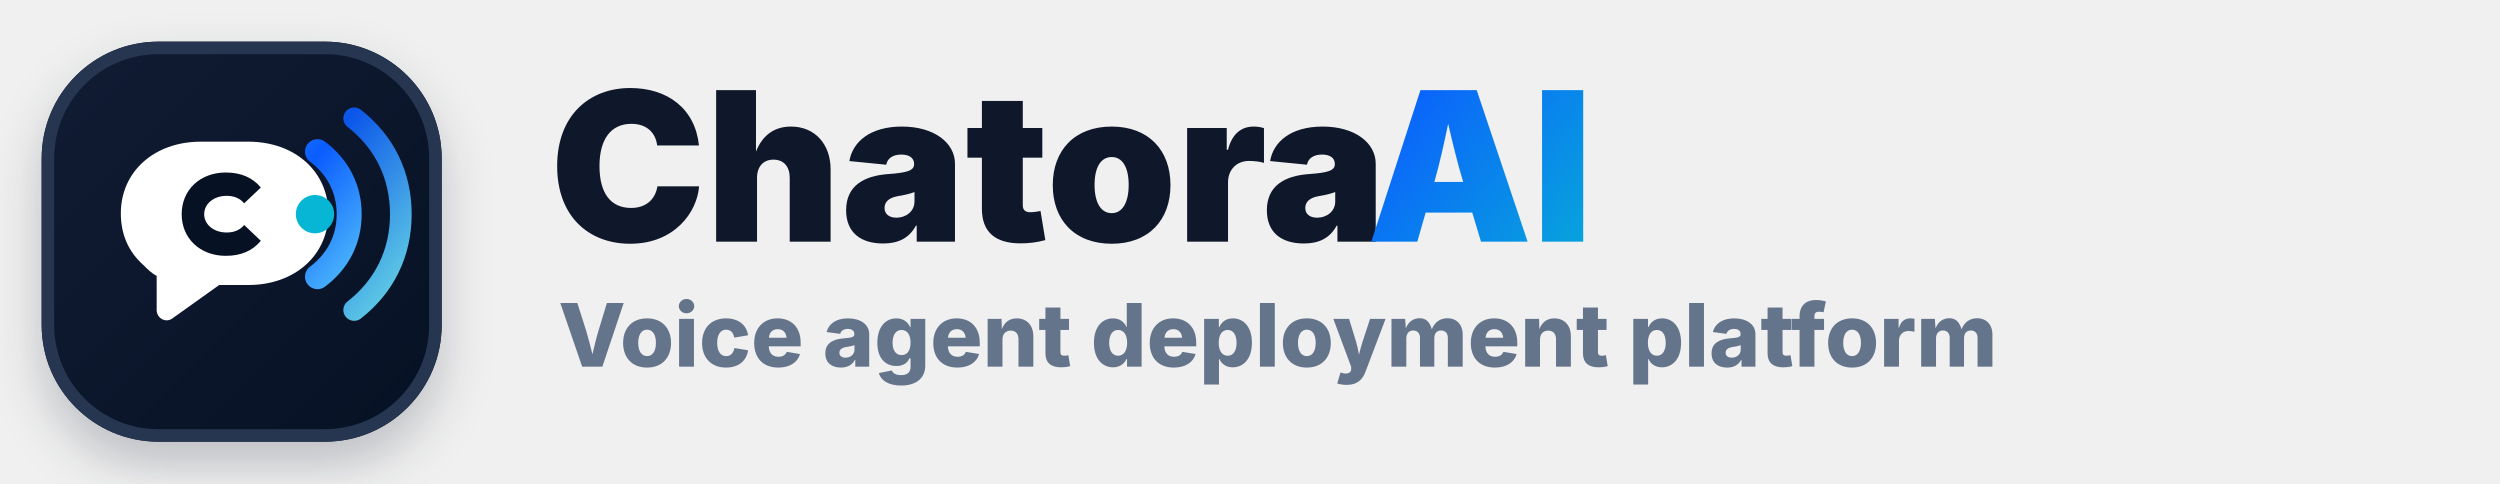
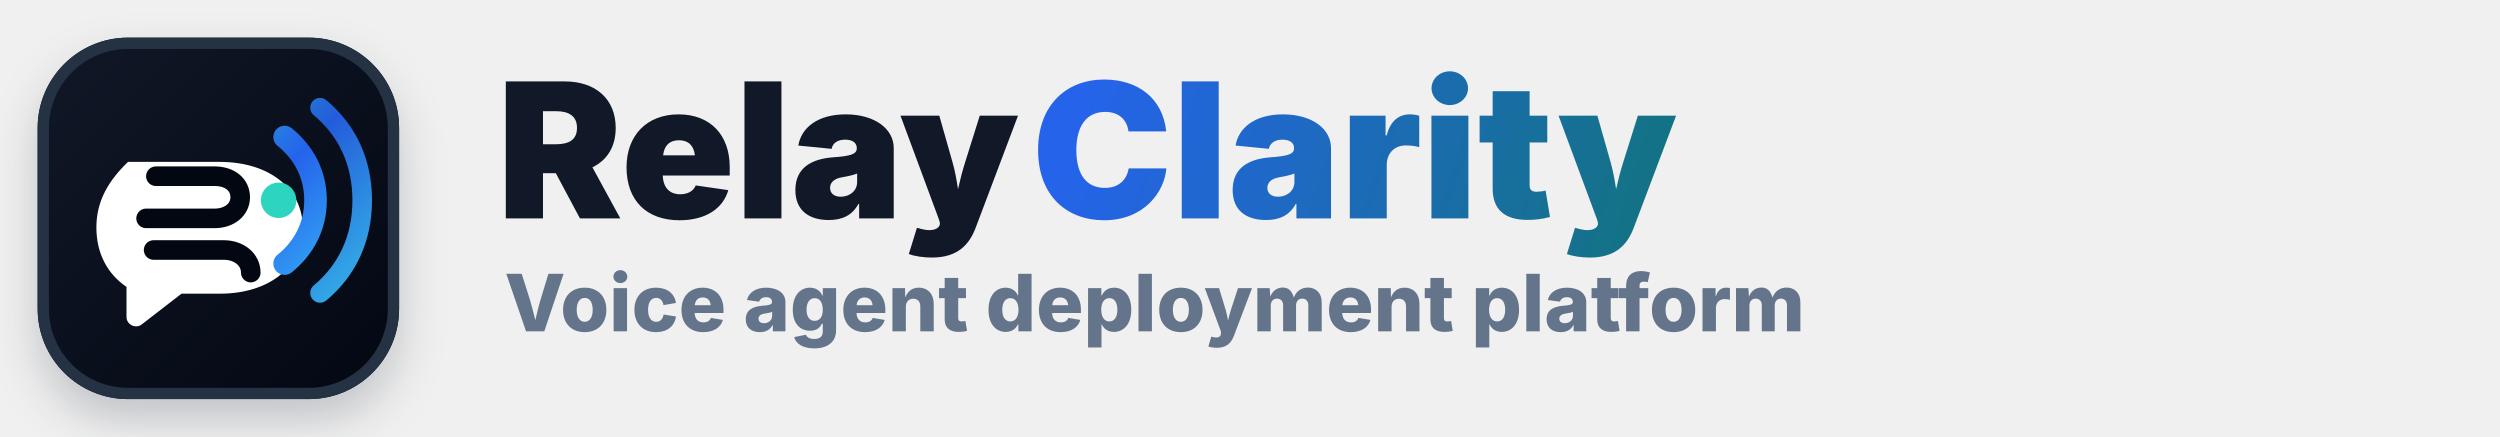
- <svg xmlns="http://www.w3.org/2000/svg" width="300" height="58" viewBox="0 0 300 58" fill="none" role="img" aria-labelledby="title desc">
+ <svg xmlns="http://www.w3.org/2000/svg" width="332" height="58" viewBox="0 0 332 58" fill="none" role="img" aria-labelledby="title desc">
  <defs>
    <linearGradient id="tile" x1="5" y1="5" x2="53" y2="53" gradientUnits="userSpaceOnUse">
-       <stop stop-color="#111C34" />
-       <stop offset="1" stop-color="#071124" />
+       <stop stop-color="#111827" />
+       <stop offset="1" stop-color="#030712" />
    </linearGradient>
-     <linearGradient id="signal" x1="15" y1="17" x2="44" y2="41" gradientUnits="userSpaceOnUse">
-       <stop stop-color="#39D6EA" />
-       <stop offset="0.5" stop-color="#0B5CFF" />
-       <stop offset="1" stop-color="#6EE7F9" />
+     <linearGradient id="signal" x1="15" y1="15" x2="43" y2="43" gradientUnits="userSpaceOnUse">
+       <stop stop-color="#2DD4BF" />
+       <stop offset="0.54" stop-color="#2563EB" />
+       <stop offset="1" stop-color="#38BDF8" />
    </linearGradient>
-     <linearGradient id="wordAi" x1="164" y1="13" x2="194" y2="37" gradientUnits="userSpaceOnUse">
-       <stop stop-color="#0B5CFF" />
-       <stop offset="1" stop-color="#06B6D4" />
+     <linearGradient id="wordMark" x1="143" y1="13" x2="232" y2="41" gradientUnits="userSpaceOnUse">
+       <stop stop-color="#2563EB" />
+       <stop offset="1" stop-color="#0F766E" />
    </linearGradient>
    <filter id="softShadow" x="0" y="0" width="60" height="60" filterUnits="userSpaceOnUse" color-interpolation-filters="sRGB">
      <feFlood flood-opacity="0" result="BackgroundImageFix" />
      <feColorMatrix in="SourceAlpha" type="matrix" values="0 0 0 0 0 0 0 0 0 0 0 0 0 0 0 0 0 0 127 0" result="hardAlpha" />
      <feOffset dy="3" />
      <feGaussianBlur stdDeviation="3" />
-       <feColorMatrix type="matrix" values="0 0 0 0 0.059 0 0 0 0 0.09 0 0 0 0 0.165 0 0 0 0.22 0" />
+       <feColorMatrix type="matrix" values="0 0 0 0 0.059 0 0 0 0 0.09 0 0 0 0 0.165 0 0 0 0.2 0" />
      <feBlend mode="normal" in2="BackgroundImageFix" result="effect1_dropShadow" />
      <feBlend mode="normal" in="SourceGraphic" in2="effect1_dropShadow" result="shape" />
    </filter>
  </defs>
  <g filter="url(#softShadow)">
-     <rect x="5" y="5" width="48" height="48" rx="14" fill="url(#tile)" />
-     <rect x="5.75" y="5.75" width="46.5" height="46.5" rx="13.25" stroke="#263650" stroke-width="1.5" />
-     <path d="M17.2 31.8C15.4 30.2 14.5 28.1 14.5 25.6C14.5 20.6 18.5 17 24.1 17H29.8C35.4 17 39.4 20.6 39.4 25.6C39.4 30.6 35.4 34.2 29.8 34.2H26.3L20.7 38.2C19.9 38.8 18.8 38.2 18.8 37.2V33.1C18.2 32.8 17.7 32.3 17.2 31.8Z" fill="white" />
-     <path d="M21.8 25.7C21.8 22.8 24 20.7 27.1 20.7C28.9 20.7 30.3 21.3 31.3 22.5L29.3 24.4C28.8 23.8 28.1 23.5 27.2 23.5C25.6 23.5 24.5 24.5 24.5 25.7C24.5 26.9 25.6 27.9 27.2 27.9C28.1 27.9 28.8 27.6 29.3 27L31.3 28.9C30.3 30.1 28.9 30.7 27.1 30.7C24 30.7 21.8 28.6 21.8 25.7Z" fill="#071124" />
-     <path d="M38.1 18.2C40.5 20 41.9 22.6 41.9 25.7C41.9 28.8 40.5 31.4 38.1 33.2" stroke="url(#signal)" stroke-width="3" stroke-linecap="round" />
-     <path d="M42.5 14.2C46.1 17 48.1 21 48.1 25.7C48.1 30.4 46.1 34.4 42.5 37.2" stroke="url(#signal)" stroke-width="2.6" stroke-linecap="round" opacity="0.9" />
-     <circle cx="37.8" cy="25.7" r="2.3" fill="#06B6D4" />
+     <rect x="5" y="5" width="48" height="48" rx="12" fill="url(#tile)" />
+     <rect x="5.75" y="5.75" width="46.5" height="46.5" rx="11.25" stroke="#243244" stroke-width="1.5" />
+     <path d="M17 21.5H29.2C35.8 21.5 40.2 25.1 40.2 30.2C40.2 35.4 35.8 39 29.2 39H24.1L18.8 43.1C18 43.7 16.8 43.1 16.8 42.1V38.1C14.3 36.4 12.8 33.7 12.8 30.2C12.8 26.7 14.4 24 17 21.5Z" fill="white" />
+     <path d="M19.4 29H28.5C30.5 29 31.9 27.8 31.9 26.2C31.9 24.5 30.5 23.4 28.5 23.4H20.7" stroke="#030712" stroke-width="2.6" stroke-linecap="round" />
+     <path d="M20.4 33.2H29.7C31.8 33.2 33.3 34.5 33.3 36.2" stroke="#030712" stroke-width="2.6" stroke-linecap="round" />
+     <path d="M37.8 18.2C40.4 20.3 41.9 23.2 41.9 26.6C41.9 30 40.4 32.9 37.8 35" stroke="url(#signal)" stroke-width="3" stroke-linecap="round" />
+     <path d="M42.5 14.3C46.1 17.3 48.1 21.5 48.1 26.6C48.1 31.7 46.1 35.9 42.5 38.9" stroke="url(#signal)" stroke-width="2.6" stroke-linecap="round" opacity="0.92" />
+     <circle cx="37" cy="26.6" r="2.35" fill="#2DD4BF" />
  </g>
-   <text x="66" y="29" fill="#0F172A" font-family="Inter, ui-sans-serif, system-ui, -apple-system, BlinkMacSystemFont, 'Segoe UI', sans-serif" font-size="25" font-weight="850">Chatora</text>
-   <text x="164" y="29" fill="url(#wordAi)" font-family="Inter, ui-sans-serif, system-ui, -apple-system, BlinkMacSystemFont, 'Segoe UI', sans-serif" font-size="25" font-weight="900">AI</text>
+   <text x="66" y="29" fill="#111827" font-family="Inter, ui-sans-serif, system-ui, -apple-system, BlinkMacSystemFont, 'Segoe UI', sans-serif" font-size="25" font-weight="850">Relay</text>
+   <text x="137" y="29" fill="url(#wordMark)" font-family="Inter, ui-sans-serif, system-ui, -apple-system, BlinkMacSystemFont, 'Segoe UI', sans-serif" font-size="25" font-weight="900">Clarity</text>
  <text x="67" y="44" fill="#64748B" font-family="Inter, ui-sans-serif, system-ui, -apple-system, BlinkMacSystemFont, 'Segoe UI', sans-serif" font-size="10.5" font-weight="760">Voice agent deployment platform</text>
</svg>
